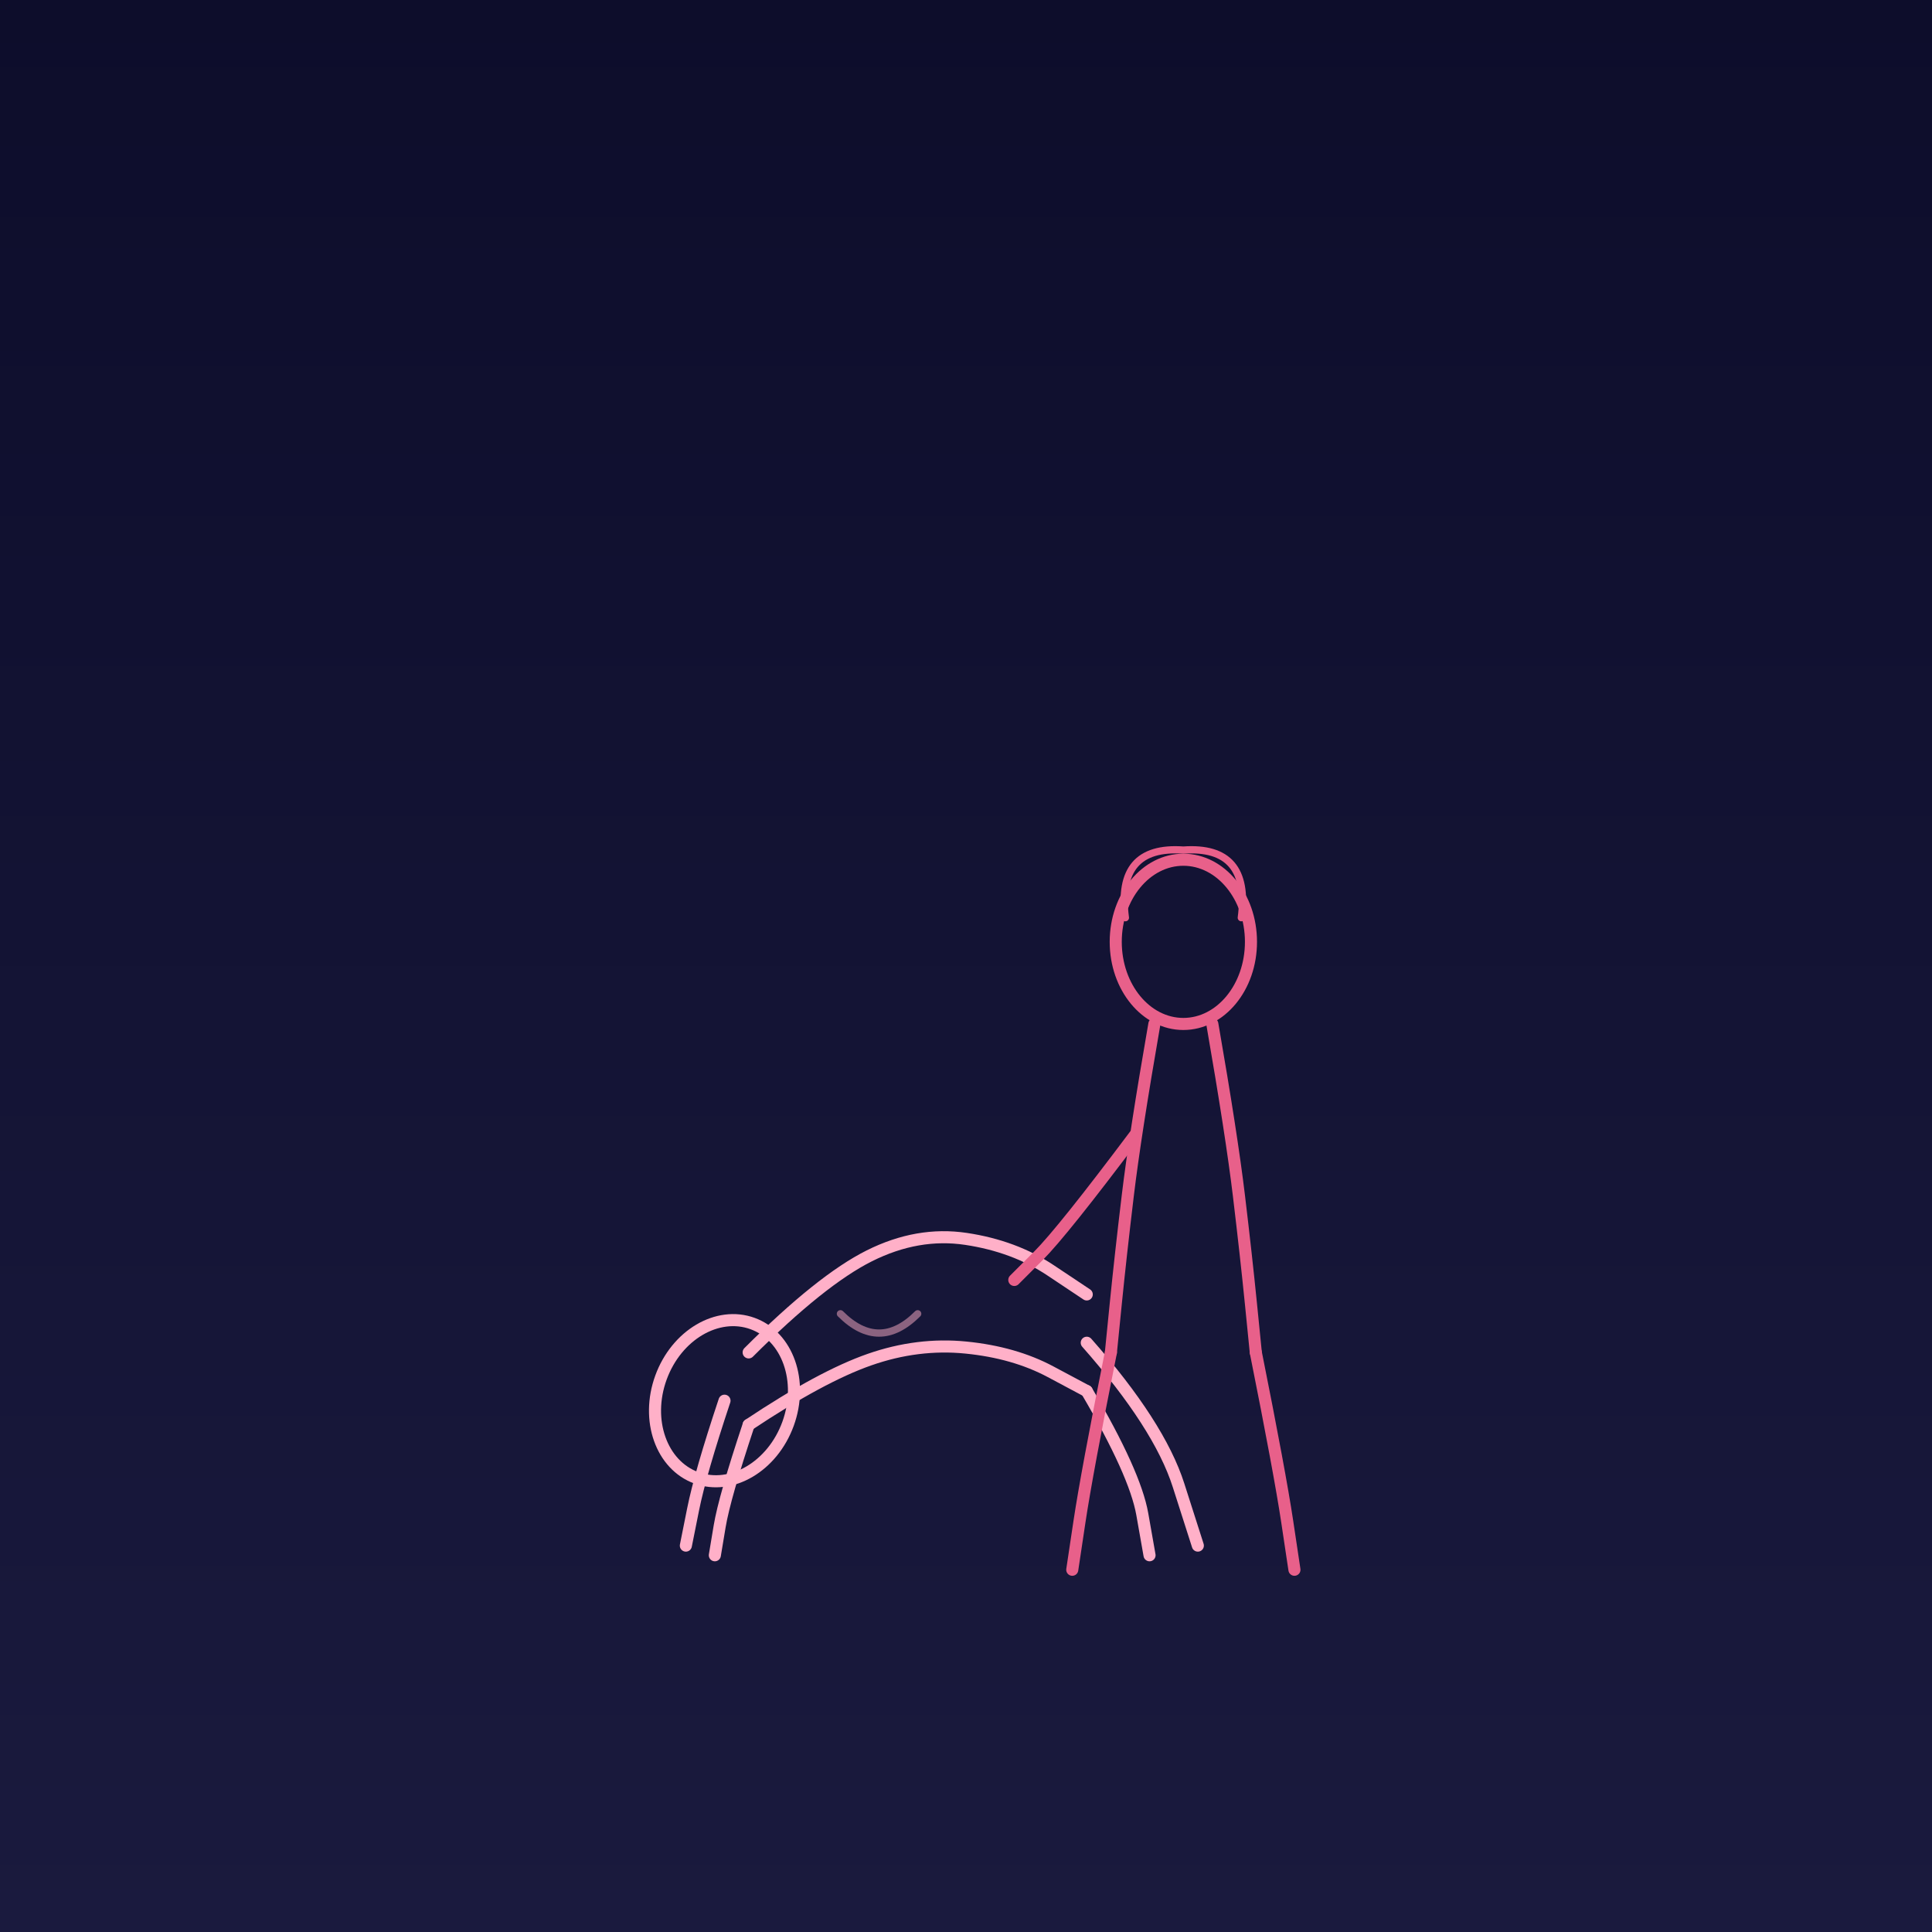
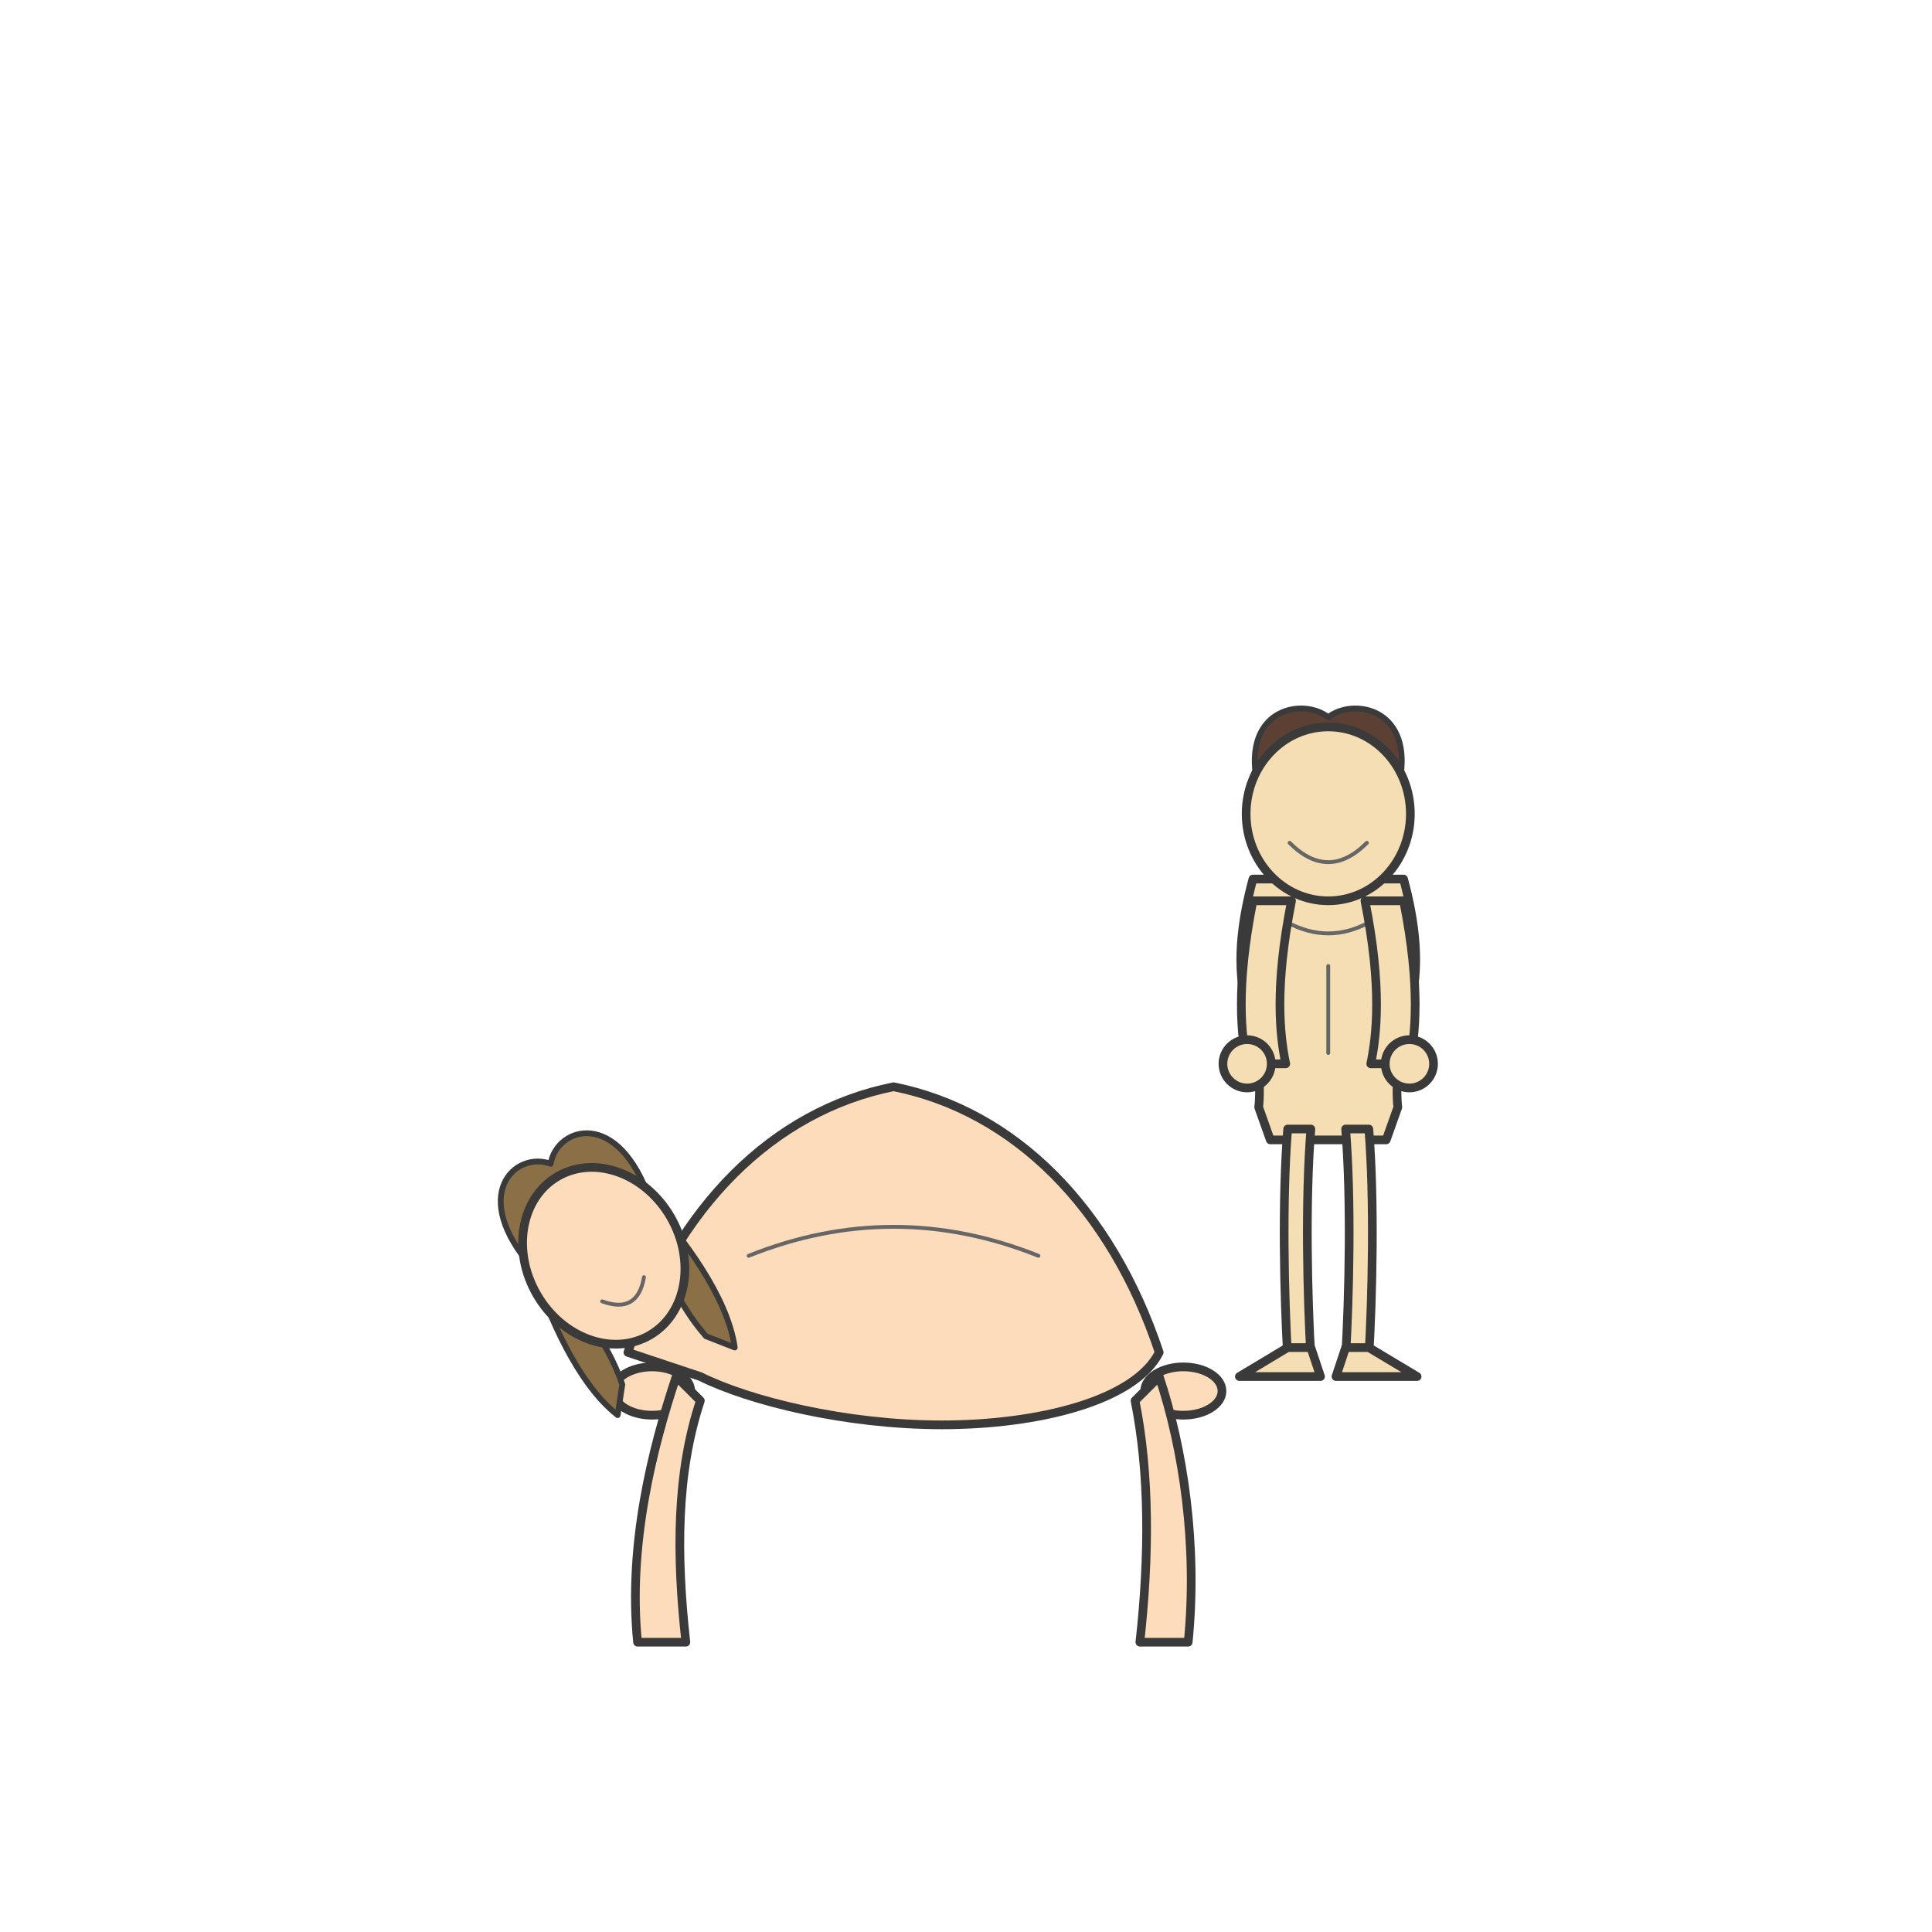
<svg xmlns="http://www.w3.org/2000/svg" viewBox="0 0 400 400" width="400" height="400">
-   <defs>
-     <linearGradient id="bg" x1="0" y1="0" x2="0" y2="1">
-       <stop offset="0%" stop-color="#0d0d2b" />
-       <stop offset="100%" stop-color="#1a1a3e" />
-     </linearGradient>
-   </defs>
-   <rect width="400" height="400" fill="url(#bg)" />
-   <ellipse cx="150" cy="290" rx="14" ry="17" fill="none" stroke="#FFB0C8" stroke-width="2.5" stroke-linecap="round" transform="rotate(20,150,290)" />
-   <path d="M155,280 Q170,265 180.0,260.0 Q190,255 200.0,256.5 Q210,258 217.5,263.0 L225,268" fill="none" stroke="#FFB0C8" stroke-width="2.5" stroke-linecap="round" stroke-linejoin="round" opacity="1" />
-   <path d="M155,295 Q170,285 180.0,281.5 Q190,278 200.0,279.0 Q210,280 217.5,284.0 L225,288" fill="none" stroke="#FFB0C8" stroke-width="2.5" stroke-linecap="round" stroke-linejoin="round" opacity="1" />
-   <path d="M174,272 Q182,280 190,272" fill="none" stroke="#FFB0C8" stroke-width="1.5" stroke-linecap="round" stroke-linejoin="round" opacity="0.5" />
-   <path d="M150,290 Q145,305 143.5,312.5 L142,320" fill="none" stroke="#FFB0C8" stroke-width="2.5" stroke-linecap="round" stroke-linejoin="round" opacity="1" />
-   <path d="M155,295 Q150,310 149.0,316.0 L148,322" fill="none" stroke="#FFB0C8" stroke-width="2.5" stroke-linecap="round" stroke-linejoin="round" opacity="1" />
-   <path d="M225,278 Q240,295 244.0,307.5 L248,320" fill="none" stroke="#FFB0C8" stroke-width="2.5" stroke-linecap="round" stroke-linejoin="round" opacity="1" />
-   <path d="M225,288 Q235,305 236.5,313.5 L238,322" fill="none" stroke="#FFB0C8" stroke-width="2.5" stroke-linecap="round" stroke-linejoin="round" opacity="1" />
-   <ellipse cx="245" cy="195" rx="14" ry="17" fill="none" stroke="#E8608A" stroke-width="2.5" stroke-linecap="round" />
-   <path d="M233,190 Q231,175 245,176 Q259,175 257,190" fill="none" stroke="#E8608A" stroke-width="1.5" stroke-linecap="round" stroke-linejoin="round" opacity="1" />
-   <path d="M239,212 Q235,235 233.5,247.5 Q232,260 231.0,270.0 L230,280" fill="none" stroke="#E8608A" stroke-width="2.5" stroke-linecap="round" stroke-linejoin="round" opacity="1" />
-   <path d="M251,212 Q255,235 256.5,247.5 Q258,260 259.0,270.0 L260,280" fill="none" stroke="#E8608A" stroke-width="2.5" stroke-linecap="round" stroke-linejoin="round" opacity="1" />
-   <path d="M230,280 Q225,305 223.5,315.0 L222,325" fill="none" stroke="#E8608A" stroke-width="2.5" stroke-linecap="round" stroke-linejoin="round" opacity="1" />
-   <path d="M260,280 Q265,305 266.5,315.0 L268,325" fill="none" stroke="#E8608A" stroke-width="2.5" stroke-linecap="round" stroke-linejoin="round" opacity="1" />
-   <path d="M235,235 Q220,255 215.0,260.0 L210,265" fill="none" stroke="#E8608A" stroke-width="2.5" stroke-linecap="round" stroke-linejoin="round" opacity="1" />
+   <rect width="400" height="400" fill="#FFFFFF" />
+   <path d="M130,280 C140,250 160,230 185,225 C210,230 230,250 240,280 C235,290 215,295 195,295 C175,295 155,290 145,285 Z" fill="#FDDCBC" stroke="#3a3a3a" stroke-width="1.8" stroke-linecap="round" stroke-linejoin="round" />
+   <path d="M155,260 Q185,248 215,260" fill="none" stroke="#666666" stroke-width="0.8" stroke-linecap="round" />
+   <ellipse cx="135" cy="288" rx="8" ry="5" fill="#FDDCBC" stroke="#3a3a3a" stroke-width="1.8" />
+   <ellipse cx="245" cy="288" rx="8" ry="5" fill="#FDDCBC" stroke="#3a3a3a" stroke-width="1.8" />
+   <path d="M140,285 C135,300 130,320 132,340 L142,340 C140,322 140,305 145,290 Z" fill="#FDDCBC" stroke="#3a3a3a" stroke-width="1.8" stroke-linecap="round" stroke-linejoin="round" />
+   <path d="M240,285 C245,300 248,320 246,340 L236,340 C238,322 238,305 235,290 Z" fill="#FDDCBC" stroke="#3a3a3a" stroke-width="1.8" stroke-linecap="round" stroke-linejoin="round" />
+   <g transform="rotate(-30,125,260)">
+     <path d="M111,255 C107,235 120,232 125,238 C130,232 143,235 139,255 C141,265 143,280 139,290 L135,285 C133,275 135,265 137,258 L113,258 C115,265 117,275 115,285 L111,290 C107,280 109,265 111,255 Z" fill="#8B6F47" stroke="#3a3a3a" stroke-width="1.2" stroke-linecap="round" stroke-linejoin="round" />
+     <ellipse cx="125" cy="260" rx="16" ry="19" fill="#FDDCBC" stroke="#3a3a3a" stroke-width="1.8" />
+     <path d="M120,268 Q125,274 130,268" fill="none" stroke="#666666" stroke-width="0.8" stroke-linecap="round" />
+   </g>
+   <path d="M259.4,182.0 C257.0,191.0 255.8,200 258.2,209.0 C260.6,218.0 261.08,224.75 260.6,229.25 L263.0,236.0 L287.0,236.0 L289.4,229.25 C288.92,224.75 289.4,218.0 291.8,209.0 C294.2,200 293.0,191.0 290.6,182.0 Z" fill="#F5DEB3" stroke="#3a3a3a" stroke-width="1.8" stroke-linecap="round" stroke-linejoin="round" />
+   <path d="M266.6,191.0 Q275,195.5 283.4,191.0" fill="none" stroke="#666666" stroke-width="0.8" stroke-linecap="round" />
+   <path d="M275,200 L275,218.0" fill="none" stroke="#666666" stroke-width="0.8" stroke-linecap="round" />
+   <path d="M271.4,182.0 L272.12,175.25 L277.88,175.25 L278.6,182.0 Z" fill="#F5DEB3" stroke="#3a3a3a" stroke-width="1.8" stroke-linecap="round" stroke-linejoin="round" />
+   <path d="M260,160.5 C258,146.5 270,144.5 275,148.5 C280,144.5 292,146.5 290,160.5 C288,156.5 280,152.5 275,154.5 C270,152.5 262,156.5 260,160.5 Z" fill="#5C4033" stroke="#3a3a3a" stroke-width="1.2" stroke-linecap="round" stroke-linejoin="round" />
+   <ellipse cx="275" cy="168.5" rx="17" ry="18" fill="#F5DEB3" stroke="#3a3a3a" stroke-width="1.8" />
+   <path d="M267,174.5 Q275,182.5 283,174.5" fill="none" stroke="#666666" stroke-width="0.8" stroke-linecap="round" />
+   <path d="M266.6,233.75 C265.4,248.5 265.88,268.5 266.6,281.0 L271.4,281.0 C270.68,268.5 270.2,248.5 271.4,233.75 Z" fill="#F5DEB3" stroke="#3a3a3a" stroke-width="1.8" stroke-linecap="round" stroke-linejoin="round" />
+   <path d="M278.6,233.75 C279.8,248.5 279.32,268.5 278.6,281.0 L283.4,281.0 C284.12,268.5 284.6,248.5 283.4,233.75 Z" fill="#F5DEB3" stroke="#3a3a3a" stroke-width="1.8" stroke-linecap="round" stroke-linejoin="round" />
+   <path d="M266.6,279.0 L256.6,285.0 L273.4,285.0 L271.4,279.0 Z" fill="#F5DEB3" stroke="#3a3a3a" stroke-width="1.8" stroke-linecap="round" stroke-linejoin="round" />
+   <path d="M278.6,279.0 L276.6,285.0 L293.4,285.0 L283.4,279.0 Z" fill="#F5DEB3" stroke="#3a3a3a" stroke-width="1.8" stroke-linecap="round" stroke-linejoin="round" />
+   <path d="M259.4,186.5 C255.8,204.5 257.0,214.5 258.2,220.25 L266.2,220.25 C265.0,214.5 263.8,204.5 267.4,186.5 Z" fill="#F5DEB3" stroke="#3a3a3a" stroke-width="1.8" stroke-linecap="round" stroke-linejoin="round" />
+   <path d="M282.6,186.5 C286.2,204.5 285.0,214.5 283.8,220.25 L291.8,220.25 C293.0,214.5 294.2,204.5 290.6,186.5 Z" fill="#F5DEB3" stroke="#3a3a3a" stroke-width="1.8" stroke-linecap="round" stroke-linejoin="round" />
+   <ellipse cx="258.2" cy="220.25" rx="5" ry="5" fill="#F5DEB3" stroke="#3a3a3a" stroke-width="1.8" />
+   <ellipse cx="291.8" cy="220.25" rx="5" ry="5" fill="#F5DEB3" stroke="#3a3a3a" stroke-width="1.8" />
</svg>
